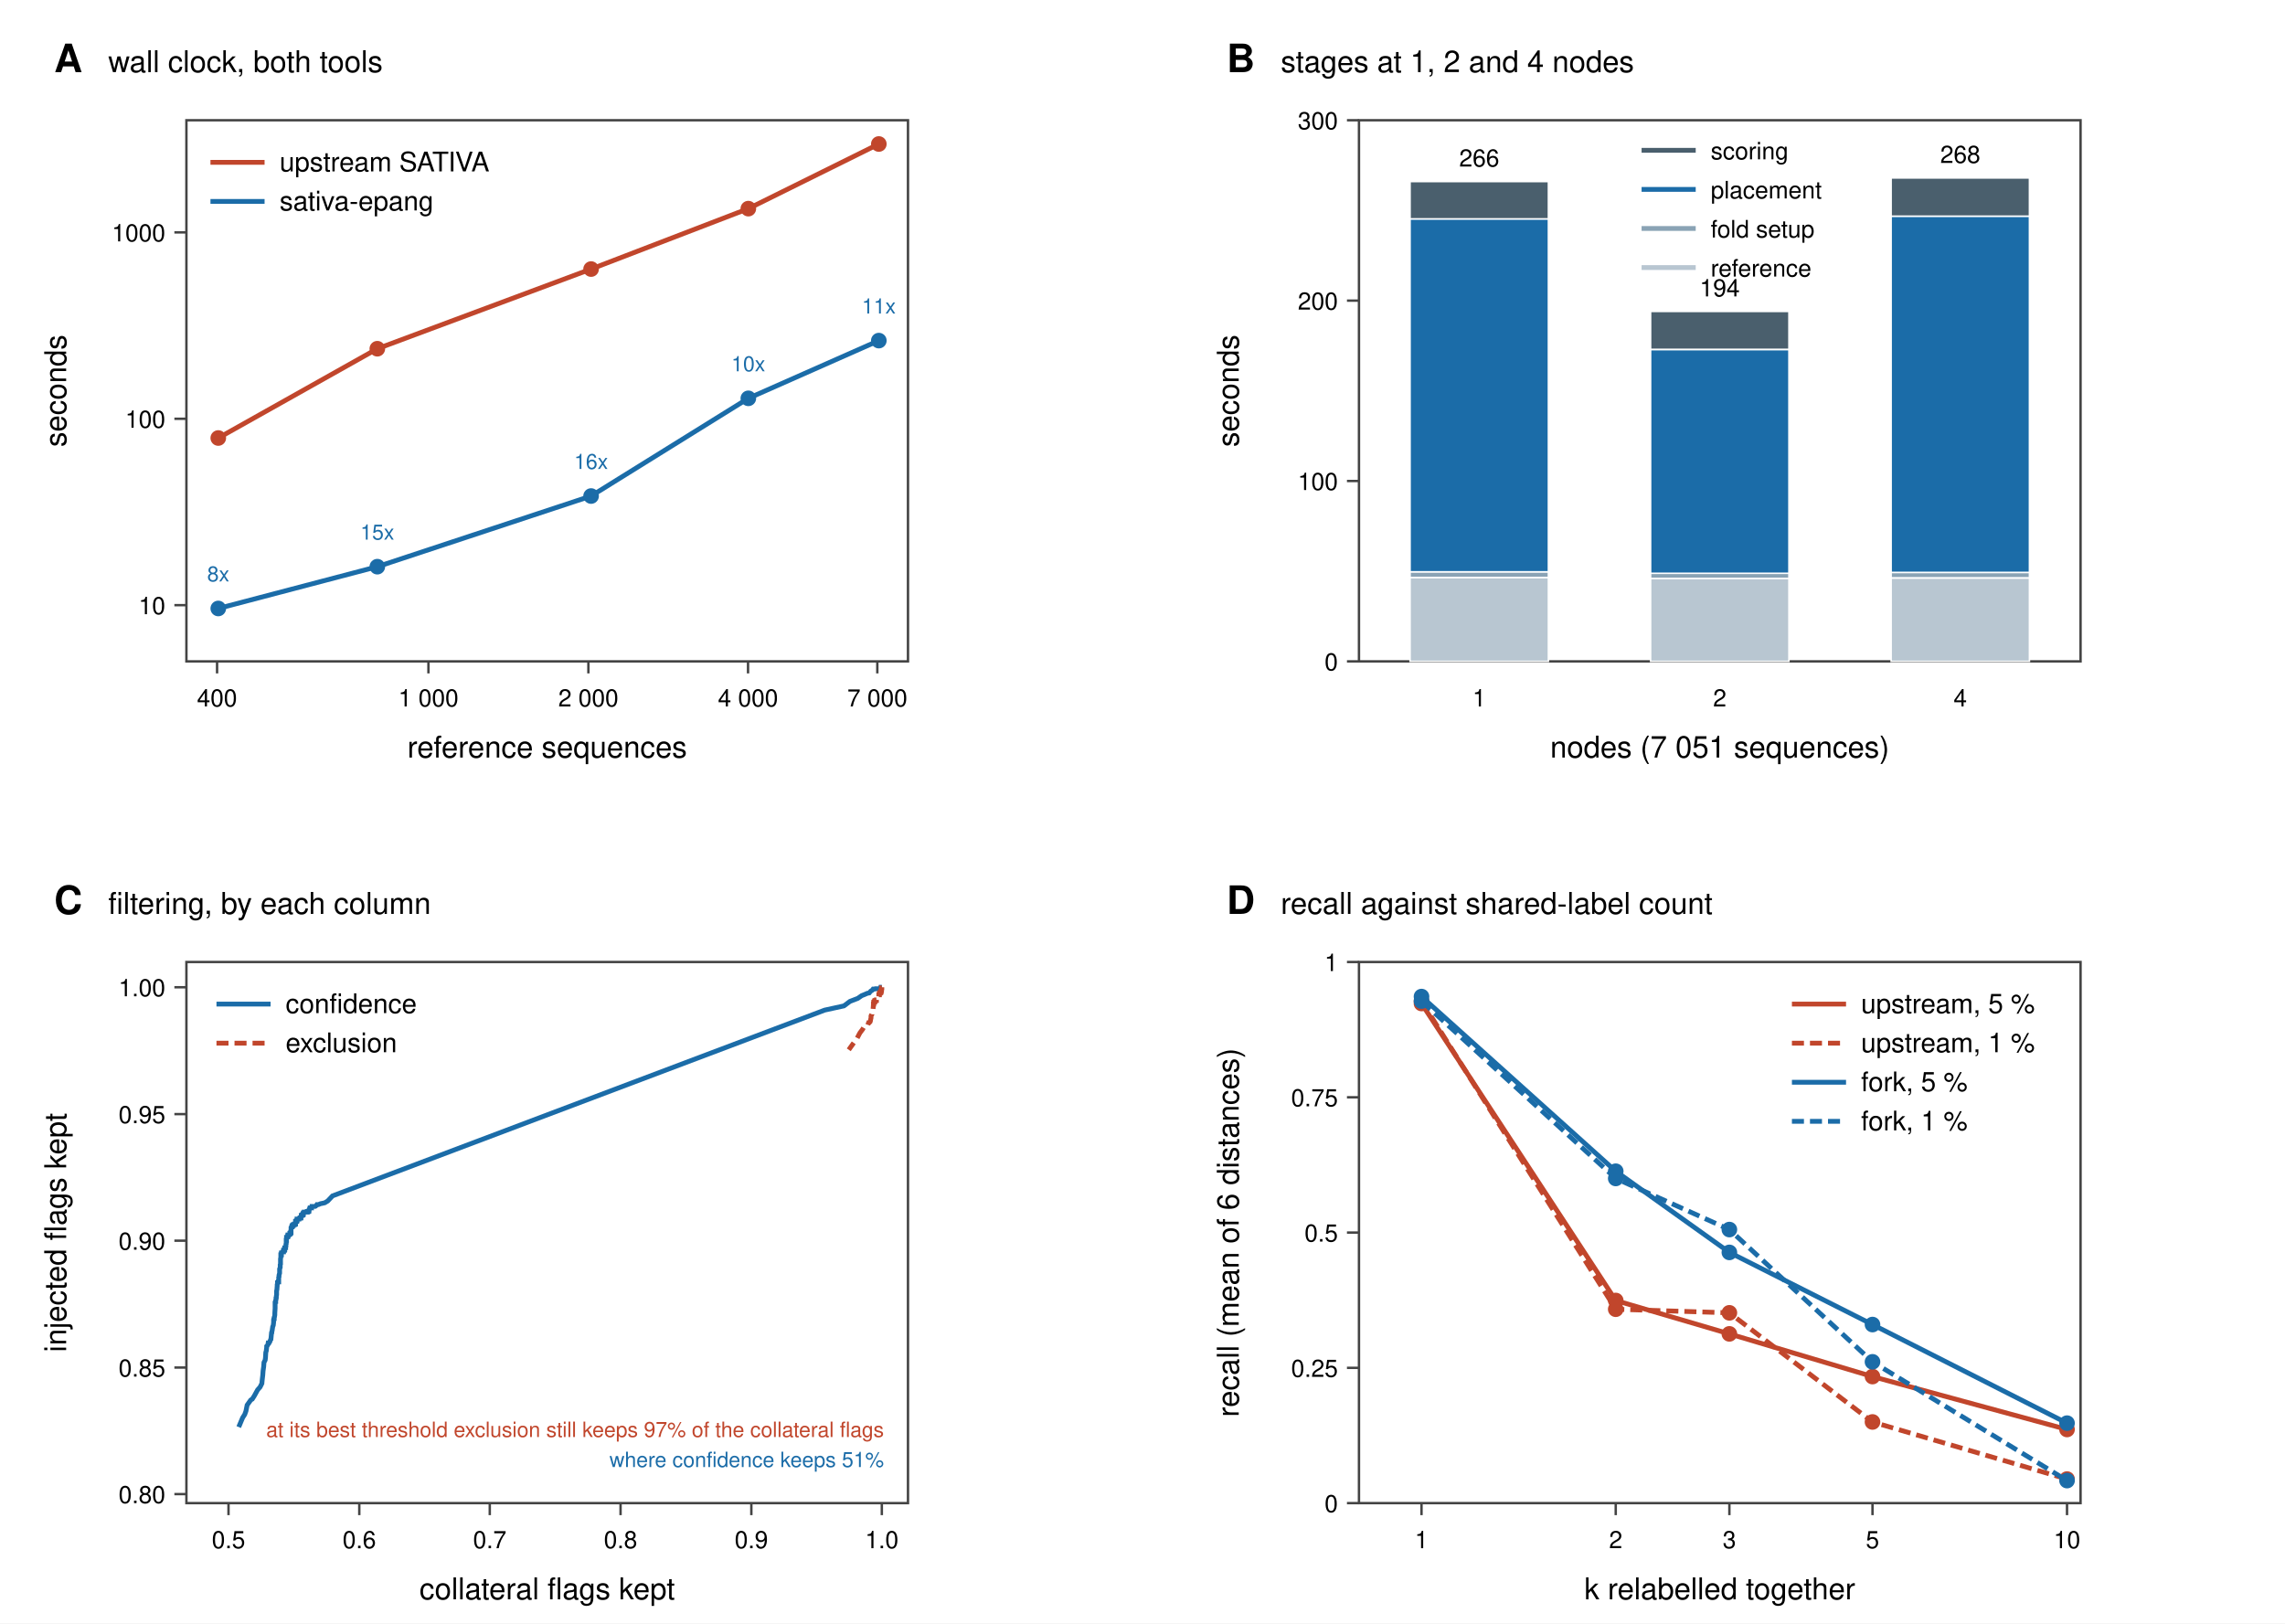
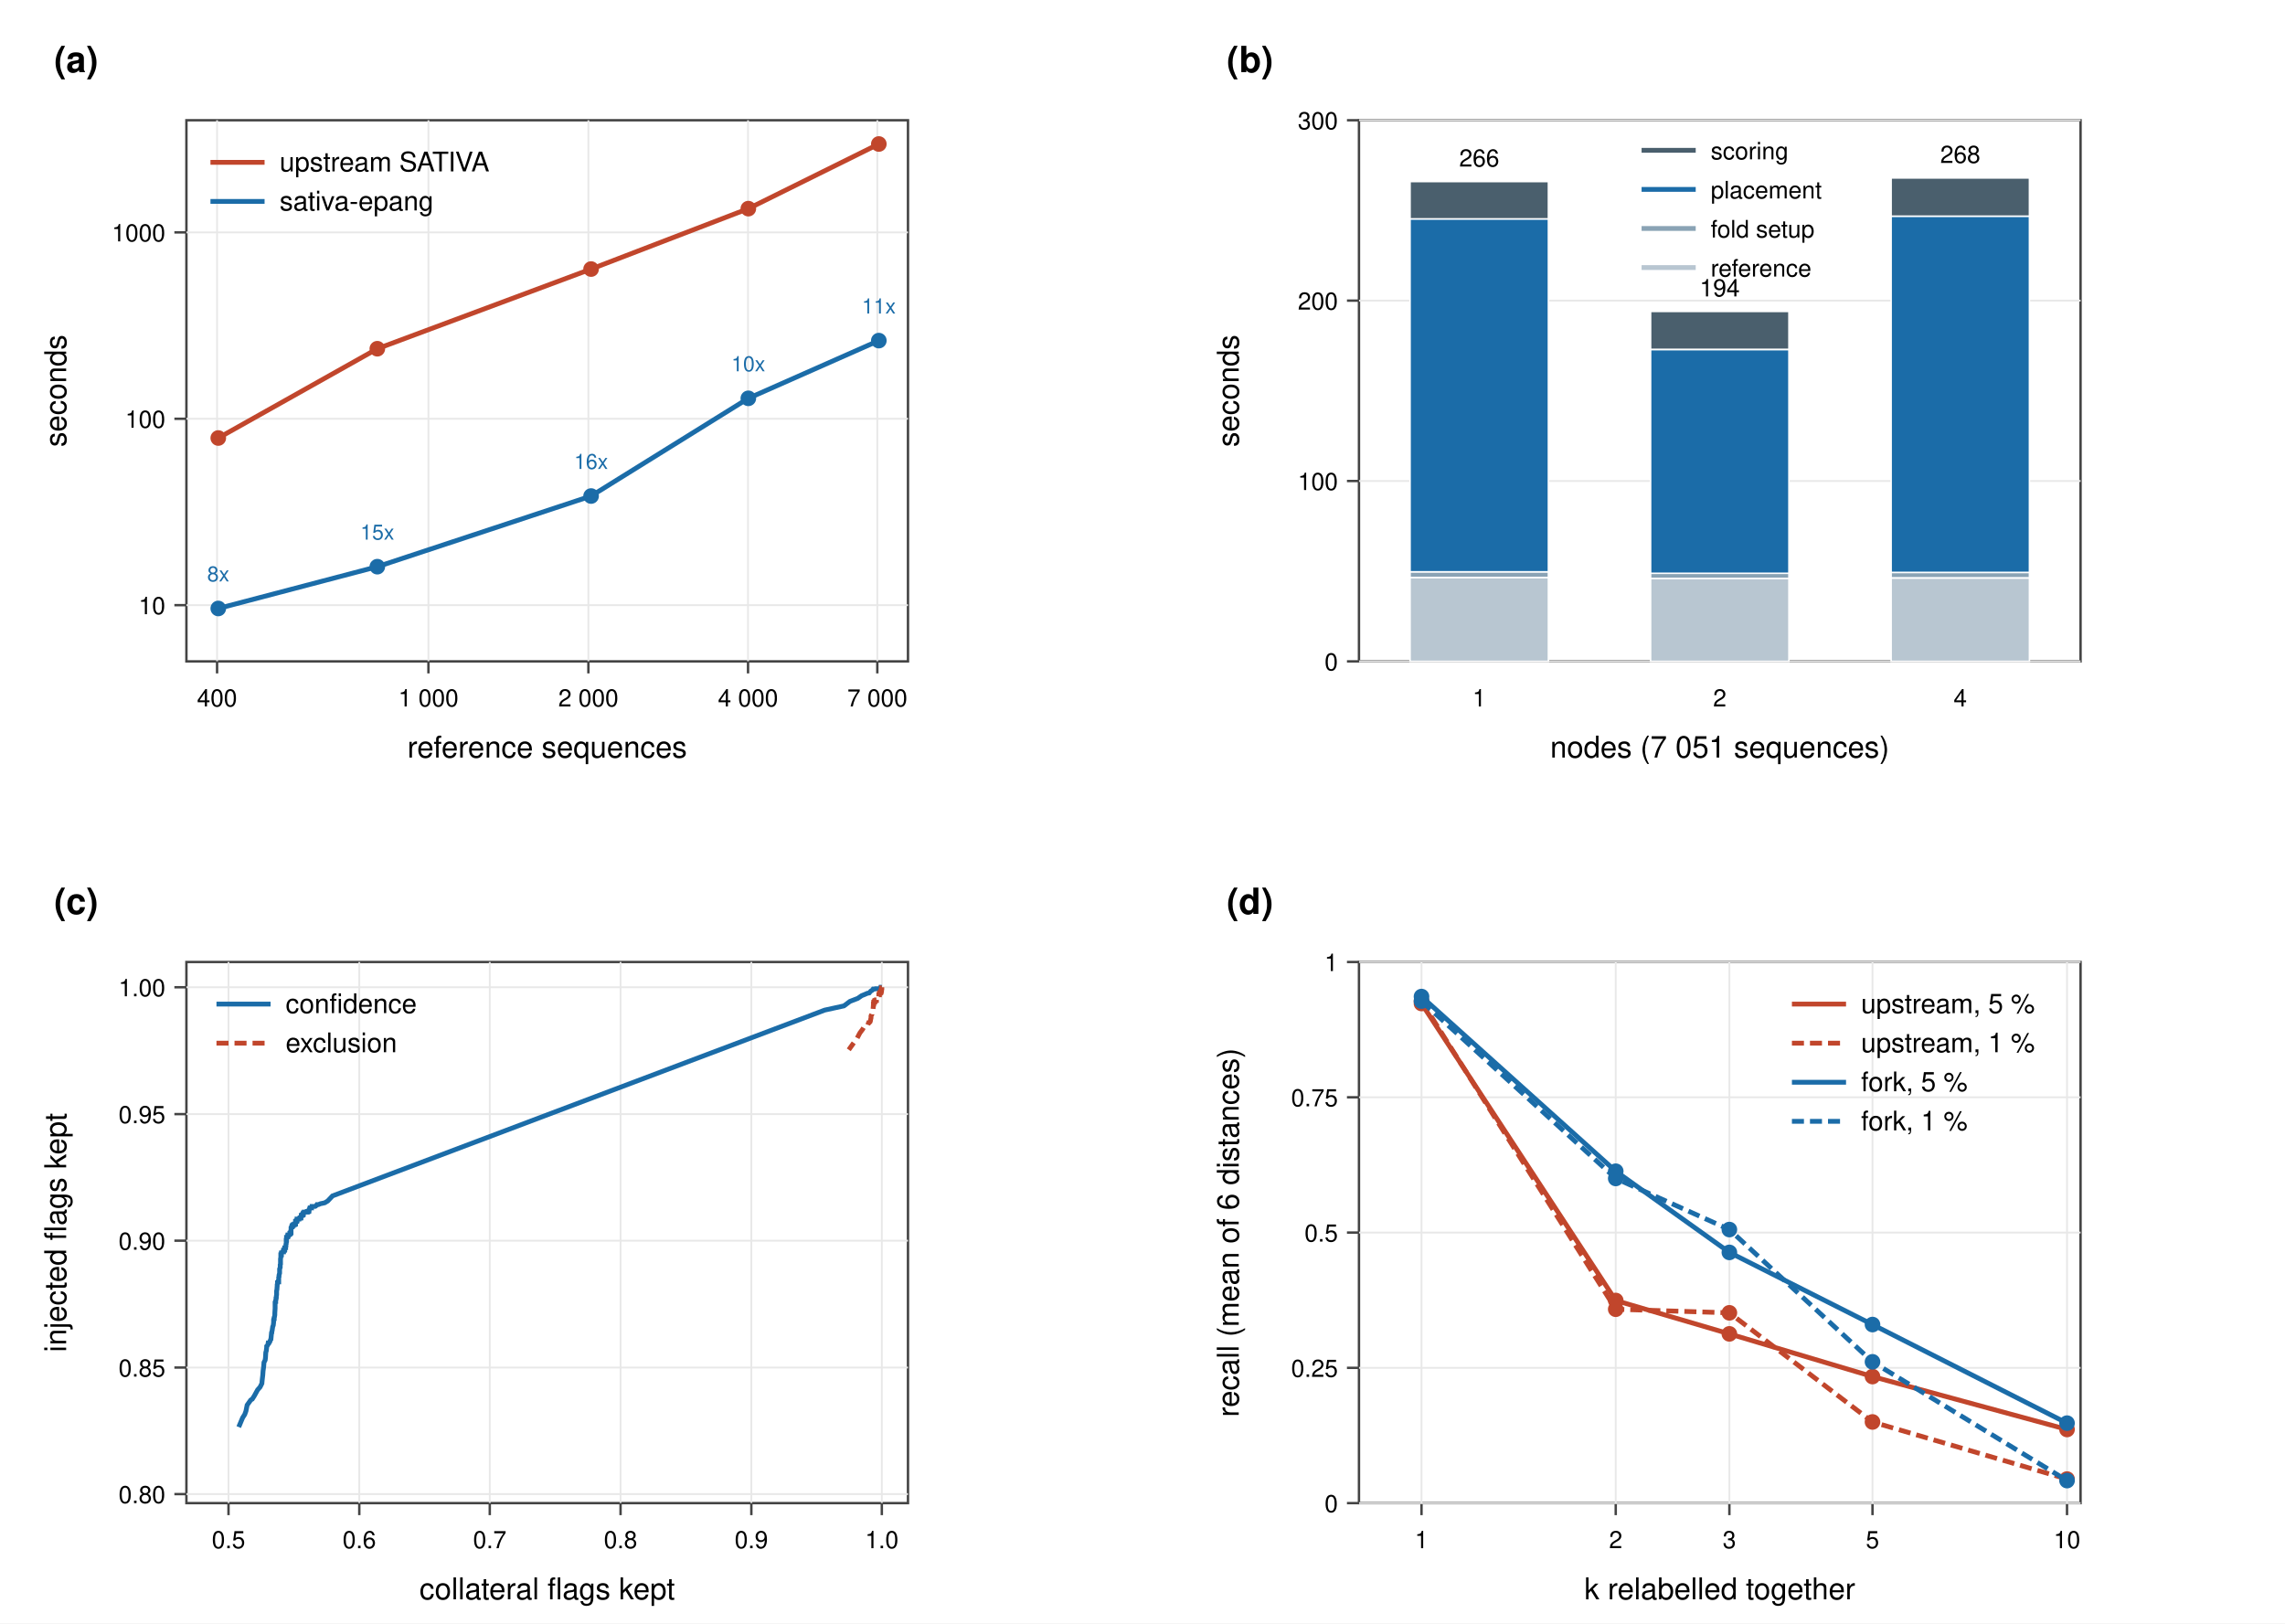
<svg xmlns="http://www.w3.org/2000/svg" width="760" height="540" viewBox="0 0 760 540" font-family="Helvetica,Arial,sans-serif">
  <rect width="760" height="540" fill="#fff" />
  <rect x="62" y="40" width="240" height="180" fill="none" stroke="#444" stroke-width="0.8" />
-   <text x="18.0" y="24.0" font-size="13" fill="#000" font-weight="bold" text-anchor="start">A</text>
-   <text x="36.0" y="24.0" font-size="10" fill="#000" font-weight="normal" text-anchor="start">wall clock, both tools</text>
+   <text x="18.0" y="24.0" font-size="12" fill="#000" font-weight="bold" text-anchor="start">(a)</text>
  <text x="182.0" y="252.0" font-size="10" fill="#000" font-weight="normal" text-anchor="middle">reference sequences</text>
  <text x="22.0" y="130.0" font-size="10" fill="#000" font-weight="normal" text-anchor="middle" transform="rotate(-90 22.0 130.0)">seconds</text>
+   <line x1="72.2" y1="40" x2="72.2" y2="220" stroke="#e8e8e8" stroke-width="0.6" />
  <line x1="72.2" y1="220" x2="72.2" y2="224" stroke="#444" stroke-width="0.8" />
  <text x="72.2" y="235.0" font-size="8" fill="#000" font-weight="normal" text-anchor="middle">400</text>
+   <line x1="142.5" y1="40" x2="142.5" y2="220" stroke="#e8e8e8" stroke-width="0.6" />
  <line x1="142.5" y1="220" x2="142.5" y2="224" stroke="#444" stroke-width="0.8" />
  <text x="142.5" y="235.0" font-size="8" fill="#000" font-weight="normal" text-anchor="middle">1 000</text>
+   <line x1="195.7" y1="40" x2="195.7" y2="220" stroke="#e8e8e8" stroke-width="0.6" />
  <line x1="195.7" y1="220" x2="195.7" y2="224" stroke="#444" stroke-width="0.8" />
  <text x="195.7" y="235.0" font-size="8" fill="#000" font-weight="normal" text-anchor="middle">2 000</text>
+   <line x1="248.8" y1="40" x2="248.8" y2="220" stroke="#e8e8e8" stroke-width="0.6" />
  <line x1="248.8" y1="220" x2="248.8" y2="224" stroke="#444" stroke-width="0.8" />
  <text x="248.8" y="235.0" font-size="8" fill="#000" font-weight="normal" text-anchor="middle">4 000</text>
+   <line x1="291.8" y1="40" x2="291.8" y2="220" stroke="#e8e8e8" stroke-width="0.6" />
  <line x1="291.8" y1="220" x2="291.8" y2="224" stroke="#444" stroke-width="0.8" />
  <text x="291.8" y="235.0" font-size="8" fill="#000" font-weight="normal" text-anchor="middle">7 000</text>
+   <line x1="62" y1="201.3" x2="302" y2="201.3" stroke="#e8e8e8" stroke-width="0.6" />
  <line x1="58" y1="201.3" x2="62" y2="201.3" stroke="#444" stroke-width="0.8" />
  <text x="55.0" y="204.3" font-size="8" fill="#000" font-weight="normal" text-anchor="end">10</text>
+   <line x1="62" y1="139.3" x2="302" y2="139.3" stroke="#e8e8e8" stroke-width="0.6" />
  <line x1="58" y1="139.3" x2="62" y2="139.3" stroke="#444" stroke-width="0.8" />
  <text x="55.0" y="142.3" font-size="8" fill="#000" font-weight="normal" text-anchor="end">100</text>
+   <line x1="62" y1="77.3" x2="302" y2="77.3" stroke="#e8e8e8" stroke-width="0.6" />
  <line x1="58" y1="77.3" x2="62" y2="77.3" stroke="#444" stroke-width="0.8" />
  <text x="55.0" y="80.3" font-size="8" fill="#000" font-weight="normal" text-anchor="end">1000</text>
  <path d="M72.6,145.7 L125.5,116.0 L196.6,89.5 L248.9,69.4 L292.3,47.9" fill="none" stroke="#c1462c" stroke-width="1.6" />
  <circle cx="72.6" cy="145.7" r="2.6" fill="#c1462c" />
  <circle cx="125.5" cy="116.0" r="2.6" fill="#c1462c" />
  <circle cx="196.6" cy="89.5" r="2.6" fill="#c1462c" />
  <circle cx="248.9" cy="69.4" r="2.6" fill="#c1462c" />
  <circle cx="292.3" cy="47.9" r="2.6" fill="#c1462c" />
  <path d="M72.6,202.4 L125.5,188.5 L196.6,165.0 L248.9,132.5 L292.3,113.3" fill="none" stroke="#1b6ca8" stroke-width="1.6" />
  <circle cx="72.6" cy="202.4" r="2.6" fill="#1b6ca8" />
  <circle cx="125.5" cy="188.5" r="2.6" fill="#1b6ca8" />
  <circle cx="196.6" cy="165.0" r="2.6" fill="#1b6ca8" />
  <circle cx="248.9" cy="132.5" r="2.6" fill="#1b6ca8" />
  <circle cx="292.3" cy="113.3" r="2.6" fill="#1b6ca8" />
  <line x1="70" y1="54" x2="88" y2="54" stroke="#c1462c" stroke-width="1.6" />
  <text x="93.0" y="57.0" font-size="9" fill="#000" font-weight="normal" text-anchor="start">upstream SATIVA</text>
  <line x1="70" y1="67" x2="88" y2="67" stroke="#1b6ca8" stroke-width="1.6" />
  <text x="93.0" y="70.0" font-size="9" fill="#000" font-weight="normal" text-anchor="start">sativa-epang</text>
  <text x="72.6" y="193.4" font-size="7" fill="#1b6ca8" font-weight="normal" text-anchor="middle">8x</text>
  <text x="125.5" y="179.5" font-size="7" fill="#1b6ca8" font-weight="normal" text-anchor="middle">15x</text>
  <text x="196.6" y="156.0" font-size="7" fill="#1b6ca8" font-weight="normal" text-anchor="middle">16x</text>
  <text x="248.9" y="123.5" font-size="7" fill="#1b6ca8" font-weight="normal" text-anchor="middle">10x</text>
  <text x="292.3" y="104.3" font-size="7" fill="#1b6ca8" font-weight="normal" text-anchor="middle">11x</text>
  <rect x="452" y="40" width="240" height="180" fill="none" stroke="#444" stroke-width="0.8" />
-   <text x="408.0" y="24.0" font-size="13" fill="#000" font-weight="bold" text-anchor="start">B</text>
-   <text x="426.0" y="24.0" font-size="10" fill="#000" font-weight="normal" text-anchor="start">stages at 1, 2 and 4 nodes</text>
+   <text x="408.0" y="24.0" font-size="12" fill="#000" font-weight="bold" text-anchor="start">(b)</text>
  <text x="572.0" y="252.0" font-size="10" fill="#000" font-weight="normal" text-anchor="middle">nodes (7 051 sequences)</text>
  <text x="412.0" y="130.0" font-size="10" fill="#000" font-weight="normal" text-anchor="middle" transform="rotate(-90 412.0 130.0)">seconds</text>
+   <line x1="452" y1="220.0" x2="692" y2="220.0" stroke="#e8e8e8" stroke-width="0.6" />
  <line x1="448" y1="220.0" x2="452" y2="220.0" stroke="#444" stroke-width="0.8" />
  <text x="445.0" y="223.0" font-size="8" fill="#000" font-weight="normal" text-anchor="end">0</text>
+   <line x1="452" y1="160.0" x2="692" y2="160.0" stroke="#e8e8e8" stroke-width="0.6" />
  <line x1="448" y1="160.0" x2="452" y2="160.0" stroke="#444" stroke-width="0.8" />
  <text x="445.0" y="163.0" font-size="8" fill="#000" font-weight="normal" text-anchor="end">100</text>
+   <line x1="452" y1="100.0" x2="692" y2="100.0" stroke="#e8e8e8" stroke-width="0.6" />
  <line x1="448" y1="100.0" x2="452" y2="100.0" stroke="#444" stroke-width="0.8" />
  <text x="445.0" y="103.0" font-size="8" fill="#000" font-weight="normal" text-anchor="end">200</text>
+   <line x1="452" y1="40.0" x2="692" y2="40.0" stroke="#e8e8e8" stroke-width="0.6" />
  <line x1="448" y1="40.0" x2="452" y2="40.0" stroke="#444" stroke-width="0.8" />
  <text x="445.0" y="43.0" font-size="8" fill="#000" font-weight="normal" text-anchor="end">300</text>
  <rect x="469.0" y="192.1" width="46" height="27.9" fill="#b8c6d1" stroke="#fff" stroke-width="0.5" />
  <rect x="469.0" y="190.2" width="46" height="1.9" fill="#8aa3b5" stroke="#fff" stroke-width="0.5" />
  <rect x="469.0" y="72.8" width="46" height="117.4" fill="#1b6ca8" stroke="#fff" stroke-width="0.5" />
  <rect x="469.0" y="60.4" width="46" height="12.4" fill="#4a5f6d" stroke="#fff" stroke-width="0.5" />
  <text x="492.0" y="235.0" font-size="8" fill="#000" font-weight="normal" text-anchor="middle">1</text>
  <text x="492.0" y="55.4" font-size="8" fill="#000" font-weight="normal" text-anchor="middle">266</text>
  <rect x="549.0" y="192.4" width="46" height="27.6" fill="#b8c6d1" stroke="#fff" stroke-width="0.5" />
  <rect x="549.0" y="190.6" width="46" height="1.8" fill="#8aa3b5" stroke="#fff" stroke-width="0.5" />
  <rect x="549.0" y="116.3" width="46" height="74.4" fill="#1b6ca8" stroke="#fff" stroke-width="0.5" />
  <rect x="549.0" y="103.6" width="46" height="12.6" fill="#4a5f6d" stroke="#fff" stroke-width="0.5" />
  <text x="572.0" y="235.0" font-size="8" fill="#000" font-weight="normal" text-anchor="middle">2</text>
  <text x="572.0" y="98.6" font-size="8" fill="#000" font-weight="normal" text-anchor="middle">194</text>
  <rect x="629.0" y="192.3" width="46" height="27.7" fill="#b8c6d1" stroke="#fff" stroke-width="0.5" />
  <rect x="629.0" y="190.4" width="46" height="1.8" fill="#8aa3b5" stroke="#fff" stroke-width="0.5" />
  <rect x="629.0" y="71.9" width="46" height="118.5" fill="#1b6ca8" stroke="#fff" stroke-width="0.5" />
  <rect x="629.0" y="59.2" width="46" height="12.7" fill="#4a5f6d" stroke="#fff" stroke-width="0.5" />
  <text x="652.0" y="235.0" font-size="8" fill="#000" font-weight="normal" text-anchor="middle">4</text>
  <text x="652.0" y="54.2" font-size="8" fill="#000" font-weight="normal" text-anchor="middle">268</text>
  <line x1="546" y1="50" x2="564" y2="50" stroke="#4a5f6d" stroke-width="1.6" />
  <text x="569.0" y="53.0" font-size="8" fill="#000" font-weight="normal" text-anchor="start">scoring</text>
  <line x1="546" y1="63" x2="564" y2="63" stroke="#1b6ca8" stroke-width="1.6" />
  <text x="569.0" y="66.0" font-size="8" fill="#000" font-weight="normal" text-anchor="start">placement</text>
  <line x1="546" y1="76" x2="564" y2="76" stroke="#8aa3b5" stroke-width="1.6" />
  <text x="569.0" y="79.0" font-size="8" fill="#000" font-weight="normal" text-anchor="start">fold setup</text>
  <line x1="546" y1="89" x2="564" y2="89" stroke="#b8c6d1" stroke-width="1.6" />
  <text x="569.0" y="92.0" font-size="8" fill="#000" font-weight="normal" text-anchor="start">reference</text>
  <rect x="62" y="320" width="240" height="180" fill="none" stroke="#444" stroke-width="0.8" />
-   <text x="18.0" y="304.0" font-size="13" fill="#000" font-weight="bold" text-anchor="start">C</text>
-   <text x="36.0" y="304.0" font-size="10" fill="#000" font-weight="normal" text-anchor="start">filtering, by each column</text>
+   <text x="18.0" y="304.0" font-size="12" fill="#000" font-weight="bold" text-anchor="start">(c)</text>
  <text x="182.0" y="532.0" font-size="10" fill="#000" font-weight="normal" text-anchor="middle">collateral flags kept</text>
  <text x="22.0" y="410.0" font-size="10" fill="#000" font-weight="normal" text-anchor="middle" transform="rotate(-90 22.0 410.0)">injected flags kept</text>
+   <line x1="76.0" y1="320" x2="76.0" y2="500" stroke="#e8e8e8" stroke-width="0.6" />
  <line x1="76.0" y1="500" x2="76.0" y2="504" stroke="#444" stroke-width="0.8" />
  <text x="76.0" y="515.0" font-size="8" fill="#000" font-weight="normal" text-anchor="middle">0.5</text>
+   <line x1="119.5" y1="320" x2="119.5" y2="500" stroke="#e8e8e8" stroke-width="0.6" />
  <line x1="119.5" y1="500" x2="119.5" y2="504" stroke="#444" stroke-width="0.8" />
  <text x="119.5" y="515.0" font-size="8" fill="#000" font-weight="normal" text-anchor="middle">0.6</text>
+   <line x1="162.9" y1="320" x2="162.9" y2="500" stroke="#e8e8e8" stroke-width="0.6" />
  <line x1="162.9" y1="500" x2="162.9" y2="504" stroke="#444" stroke-width="0.8" />
  <text x="162.9" y="515.0" font-size="8" fill="#000" font-weight="normal" text-anchor="middle">0.7</text>
+   <line x1="206.4" y1="320" x2="206.4" y2="500" stroke="#e8e8e8" stroke-width="0.6" />
  <line x1="206.4" y1="500" x2="206.4" y2="504" stroke="#444" stroke-width="0.8" />
  <text x="206.4" y="515.0" font-size="8" fill="#000" font-weight="normal" text-anchor="middle">0.8</text>
+   <line x1="249.9" y1="320" x2="249.9" y2="500" stroke="#e8e8e8" stroke-width="0.6" />
  <line x1="249.9" y1="500" x2="249.9" y2="504" stroke="#444" stroke-width="0.8" />
  <text x="249.9" y="515.0" font-size="8" fill="#000" font-weight="normal" text-anchor="middle">0.9</text>
+   <line x1="293.3" y1="320" x2="293.3" y2="500" stroke="#e8e8e8" stroke-width="0.6" />
  <line x1="293.3" y1="500" x2="293.3" y2="504" stroke="#444" stroke-width="0.8" />
  <text x="293.3" y="515.0" font-size="8" fill="#000" font-weight="normal" text-anchor="middle">1.0</text>
+   <line x1="62" y1="497.0" x2="302" y2="497.0" stroke="#e8e8e8" stroke-width="0.6" />
  <line x1="58" y1="497.0" x2="62" y2="497.0" stroke="#444" stroke-width="0.8" />
  <text x="55.0" y="500.0" font-size="8" fill="#000" font-weight="normal" text-anchor="end">0.80</text>
+   <line x1="62" y1="454.9" x2="302" y2="454.9" stroke="#e8e8e8" stroke-width="0.6" />
  <line x1="58" y1="454.9" x2="62" y2="454.9" stroke="#444" stroke-width="0.8" />
  <text x="55.0" y="457.9" font-size="8" fill="#000" font-weight="normal" text-anchor="end">0.85</text>
+   <line x1="62" y1="412.7" x2="302" y2="412.7" stroke="#e8e8e8" stroke-width="0.6" />
  <line x1="58" y1="412.7" x2="62" y2="412.7" stroke="#444" stroke-width="0.8" />
  <text x="55.0" y="415.7" font-size="8" fill="#000" font-weight="normal" text-anchor="end">0.90</text>
+   <line x1="62" y1="370.6" x2="302" y2="370.6" stroke="#e8e8e8" stroke-width="0.6" />
  <line x1="58" y1="370.6" x2="62" y2="370.6" stroke="#444" stroke-width="0.8" />
  <text x="55.0" y="373.6" font-size="8" fill="#000" font-weight="normal" text-anchor="end">0.95</text>
+   <line x1="62" y1="328.4" x2="302" y2="328.4" stroke="#e8e8e8" stroke-width="0.6" />
  <line x1="58" y1="328.4" x2="62" y2="328.4" stroke="#444" stroke-width="0.8" />
  <text x="55.0" y="331.4" font-size="8" fill="#000" font-weight="normal" text-anchor="end">1.00</text>
  <path d="M293.3,328.4 L293.3,328.4 L293.2,328.4 L293.2,328.4 L293.2,328.4 L293.2,328.4 L293.1,328.4 L293.1,328.4 L293.1,328.4 L293.1,328.4 L293.1,328.4 L293.0,328.4 L293.0,328.4 L292.9,328.4 L292.9,328.4 L292.9,328.4 L292.9,328.4 L292.8,328.7 L292.8,328.7 L292.8,328.7 L292.8,328.7 L292.8,328.9 L292.7,328.9 L292.7,328.9 L292.7,328.9 L292.6,328.9 L292.6,328.9 L292.6,328.9 L292.5,328.9 L292.5,328.9 L292.5,328.9 L292.5,328.9 L292.4,328.9 L292.4,328.9 L292.4,328.9 L292.3,328.9 L292.3,328.9 L292.3,328.9 L292.3,328.9 L292.1,328.9 L291.9,328.9 L291.7,328.9 L291.4,328.9 L291.3,328.9 L291.1,328.9 L290.9,329.0 L290.7,329.0 L290.4,329.0 L290.1,329.4 L289.6,329.7 L289.1,330.3 L288.5,330.4 L287.6,330.8 L286.6,331.2 L285.3,332.1 L282.7,333.1 L280.7,334.6 L274.3,336.0 L110.6,397.8 L109.0,399.5 L108.0,400.1 L107.1,400.3 L106.6,400.4 L105.9,400.7 L105.6,400.7 L105.4,400.7 L105.2,401.0 L105.0,401.2 L104.8,401.3 L104.5,401.3 L104.3,401.3 L104.3,401.3 L104.0,401.3 L103.9,401.3 L103.9,401.3 L103.8,401.3 L103.8,401.5 L103.6,401.6 L103.6,401.8 L103.4,401.8 L103.0,401.8 L102.9,402.1 L102.8,402.9 L102.8,402.9 L102.6,402.9 L102.6,403.0 L102.6,403.0 L102.6,403.0 L102.5,403.0 L102.5,403.0 L102.5,403.0 L102.4,403.0 L102.4,403.0 L102.3,403.0 L102.3,403.0 L102.2,403.0 L102.2,403.2 L102.2,403.2 L102.1,403.2 L102.1,403.2 L102.0,403.2 L102.0,403.2 L102.0,403.2 L102.0,403.2 L101.9,403.2 L101.9,403.2 L101.7,403.2 L101.6,403.2 L101.6,403.2 L101.6,403.2 L101.4,403.2 L101.3,403.2 L101.3,403.2 L101.3,403.2 L101.2,403.2 L101.2,403.4 L101.1,403.5 L101.1,403.5 L101.1,403.5 L101.0,403.5 L101.0,403.5 L101.0,403.5 L100.9,403.5 L100.9,403.5 L100.9,403.8 L100.8,403.8 L100.8,404.0 L100.8,404.0 L100.8,404.1 L100.7,404.1 L100.7,404.1 L100.7,404.1 L100.6,404.1 L100.5,404.1 L100.5,404.1 L100.5,404.1 L100.5,404.3 L100.4,404.3 L100.4,404.3 L100.4,404.3 L100.3,404.3 L100.3,404.3 L100.3,404.3 L100.2,404.3 L100.2,404.3 L100.2,404.4 L100.2,404.4 L100.2,404.6 L100.1,404.7 L100.1,404.9 L100.1,405.1 L100.1,405.1 L100.1,405.1 L100.0,405.1 L100.0,405.1 L100.0,405.1 L100.0,405.1 L99.9,405.1 L99.9,405.1 L99.9,405.2 L99.9,405.2 L99.8,405.2 L99.8,405.2 L99.7,405.2 L99.7,405.2 L99.6,405.2 L99.6,405.2 L99.6,405.2 L99.5,405.2 L99.5,405.2 L99.4,405.4 L99.4,405.4 L99.4,405.5 L99.3,405.5 L99.3,405.5 L99.2,405.5 L99.2,405.5 L99.2,405.5 L99.1,405.5 L99.1,405.5 L99.1,405.5 L99.1,405.5 L99.0,405.5 L99.0,405.5 L99.0,405.5 L98.9,405.5 L98.9,405.5 L98.9,405.5 L98.8,405.5 L98.8,405.7 L98.8,405.8 L98.8,405.8 L98.8,406.1 L98.8,406.1 L98.7,406.1 L98.6,406.1 L98.6,406.3 L98.6,406.3 L98.6,406.3 L98.5,406.3 L98.5,406.3 L98.4,406.3 L98.4,406.3 L98.4,406.3 L98.3,406.3 L98.3,406.3 L98.3,406.6 L98.3,406.8 L98.3,406.9 L98.3,407.1 L98.3,407.1 L98.2,407.1 L98.2,407.2 L98.1,407.2 L98.1,407.2 L98.0,407.2 L98.0,407.2 L97.9,407.2 L97.9,407.2 L97.9,407.4 L97.8,407.4 L97.8,407.4 L97.7,407.4 L97.7,407.4 L97.7,407.4 L97.6,407.4 L97.6,407.4 L97.6,407.4 L97.5,407.4 L97.5,407.4 L97.5,407.7 L97.4,407.7 L97.4,407.7 L97.4,407.7 L97.3,407.7 L97.2,407.7 L97.2,407.8 L97.2,407.8 L97.2,408.0 L97.1,408.0 L97.1,408.1 L97.1,408.1 L97.0,408.1 L97.0,408.1 L96.9,408.1 L96.8,408.3 L96.8,408.6 L96.8,408.9 L96.8,409.5 L96.8,409.7 L96.8,409.7 L96.8,409.9 L96.7,409.9 L96.7,410.0 L96.7,410.2 L96.6,410.2 L96.6,410.2 L96.5,410.2 L96.5,410.2 L96.5,410.3 L96.4,410.3 L96.4,410.3 L96.4,410.5 L96.4,410.5 L96.3,410.5 L96.3,410.5 L96.3,410.5 L96.3,410.5 L96.2,410.8 L96.2,410.8 L96.0,410.8 L95.9,410.8 L95.8,410.8 L95.8,410.9 L95.8,411.1 L95.7,411.1 L95.7,411.1 L95.7,411.1 L95.7,411.1 L95.7,411.1 L95.7,411.4 L95.6,411.4 L95.6,411.4 L95.6,411.4 L95.5,411.4 L95.5,411.4 L95.4,411.6 L95.4,411.6 L95.4,411.6 L95.3,411.6 L95.3,412.6 L95.2,412.6 L95.2,412.8 L95.2,413.7 L95.1,413.9 L95.1,414.0 L95.1,414.2 L95.1,414.5 L95.1,414.5 L95.1,414.6 L95.1,414.6 L95.0,414.8 L95.0,415.0 L94.9,415.0 L94.8,415.1 L94.8,415.1 L94.7,415.1 L94.7,415.7 L94.6,415.7 L94.6,415.7 L94.6,415.9 L94.6,415.9 L94.5,415.9 L94.5,415.9 L94.4,415.9 L94.4,415.9 L94.3,415.9 L94.3,416.4 L94.1,416.4 L94.1,416.4 L94.0,416.4 L93.9,416.4 L93.8,416.5 L93.8,416.5 L93.7,416.8 L93.6,416.8 L93.6,416.8 L93.6,416.8 L93.6,417.0 L93.6,417.1 L93.6,417.4 L93.5,417.4 L93.5,417.4 L93.4,417.4 L93.4,417.4 L93.4,417.7 L93.4,418.2 L93.3,418.8 L93.3,419.1 L93.3,420.1 L93.3,420.2 L93.3,420.5 L93.2,420.7 L93.2,420.7 L93.2,421.6 L93.0,422.1 L93.0,422.9 L93.0,423.2 L93.0,423.5 L92.8,424.2 L92.8,424.7 L92.7,424.9 L92.7,425.0 L92.7,426.3 L92.7,426.3 L92.7,426.3 L92.7,426.4 L92.6,426.4 L92.6,426.4 L92.6,426.4 L92.6,426.6 L92.5,426.7 L92.3,426.7 L92.3,426.9 L92.3,427.0 L92.3,427.0 L92.2,427.3 L92.2,427.3 L92.2,427.7 L92.1,429.0 L92.0,429.4 L92.0,429.7 L92.0,430.0 L92.0,430.7 L91.9,431.2 L91.9,431.7 L91.8,431.8 L91.8,431.8 L91.8,432.3 L91.7,432.5 L91.7,432.9 L91.6,432.9 L91.5,433.1 L91.5,435.2 L91.4,436.8 L91.4,437.4 L91.3,438.0 L91.3,438.0 L91.2,438.5 L91.2,438.5 L91.2,438.6 L91.1,438.6 L91.0,439.0 L91.0,439.4 L91.0,439.9 L90.9,440.8 L90.9,440.8 L90.8,441.1 L90.7,441.3 L90.5,442.7 L90.4,443.0 L90.4,443.3 L90.3,443.4 L90.2,444.5 L90.1,445.5 L90.0,445.6 L89.7,446.4 L89.6,446.5 L89.5,446.7 L89.4,446.7 L89.2,446.7 L89.1,447.3 L89.0,447.5 L88.7,447.8 L88.7,448.2 L88.6,449.0 L88.6,449.2 L88.4,449.9 L88.3,451.6 L88.2,452.4 L88.1,452.6 L87.8,453.2 L87.7,454.6 L87.5,456.0 L87.4,457.4 L87.2,459.1 L87.1,460.2 L86.5,461.4 L85.7,462.3 L84.6,464.3 L83.9,465.4 L83.4,465.7 L82.2,467.4 L81.8,469.4 L81.4,470.5 L80.7,471.6 L79.4,474.7" fill="none" stroke="#1b6ca8" stroke-width="1.6" />
  <path d="M293.3,328.4 L293.3,328.4 L293.3,328.4 L293.3,328.6 L293.2,328.6 L293.2,328.6 L293.2,328.7 L293.2,328.7 L293.2,328.7 L293.2,328.7 L293.2,328.9 L293.2,329.0 L293.2,329.2 L293.2,329.4 L293.1,329.4 L293.1,329.5 L293.1,329.7 L293.1,329.7 L293.1,329.7 L293.1,329.7 L293.1,329.7 L293.1,329.8 L293.0,329.8 L293.0,329.8 L293.0,329.8 L293.0,330.1 L292.9,330.1 L292.9,330.1 L292.9,330.1 L292.9,330.1 L292.8,330.1 L292.8,330.1 L292.8,330.3 L292.8,330.3 L292.8,330.3 L292.7,330.3 L292.7,330.3 L292.7,330.3 L292.7,330.3 L292.6,330.3 L292.6,330.3 L292.6,330.4 L292.6,330.4 L292.5,330.4 L292.5,330.4 L292.5,330.6 L292.5,330.6 L292.5,330.9 L292.5,330.9 L292.4,330.9 L292.4,330.9 L292.3,330.9 L292.3,331.2 L292.3,331.2 L292.3,331.2 L292.3,331.2 L292.3,331.4 L292.2,331.4 L292.2,331.4 L292.2,331.4 L292.1,331.4 L292.1,331.8 L292.1,331.8 L292.1,331.8 L292.1,332.0 L292.1,332.0 L292.0,332.0 L292.0,332.1 L292.0,332.1 L291.9,332.1 L291.9,332.1 L291.8,332.1 L291.8,332.3 L291.8,332.3 L291.7,332.3 L291.7,332.3 L291.7,332.5 L291.7,332.6 L291.6,332.6 L291.5,332.6 L291.5,332.6 L291.5,332.6 L291.5,332.8 L291.4,332.8 L291.1,332.8 L291.0,332.8 L291.0,332.9 L291.0,333.1 L291.0,333.2 L291.0,333.2 L290.9,333.2 L290.9,333.2 L290.9,333.2 L290.8,333.2 L290.8,333.4 L290.7,333.4 L290.7,333.4 L290.7,333.4 L290.6,333.4 L290.6,333.5 L290.6,334.0 L290.5,334.0 L290.5,334.0 L290.5,334.2 L290.4,335.6 L290.4,335.6 L290.4,336.2 L290.2,336.5 L290.1,336.6 L290.1,336.8 L290.1,336.9 L290.0,336.9 L290.0,337.4 L290.0,337.4 L290.0,337.4 L289.9,337.6 L289.8,337.7 L289.7,338.0 L289.7,338.6 L289.6,339.0 L289.5,339.6 L289.4,339.9 L289.3,340.0 L289.1,340.2 L288.9,340.2 L288.6,341.0 L288.2,341.0 L287.7,341.0 L286.9,342.4 L286.0,343.6 L285.1,345.3 L282.3,349.2" fill="none" stroke="#c1462c" stroke-width="1.6" stroke-dasharray="4 2" />
  <line x1="72" y1="334" x2="90" y2="334" stroke="#1b6ca8" stroke-width="1.6" />
  <text x="95.0" y="337.0" font-size="9" fill="#000" font-weight="normal" text-anchor="start">confidence</text>
  <line x1="72" y1="347" x2="90" y2="347" stroke="#c1462c" stroke-width="1.6" stroke-dasharray="4 2" />
  <text x="95.0" y="350.0" font-size="9" fill="#000" font-weight="normal" text-anchor="start">exclusion</text>
-   <text x="294.0" y="478.0" font-size="7" fill="#c1462c" font-weight="normal" text-anchor="end">at its best threshold exclusion still keeps 97% of the collateral flags</text>
-   <text x="294.0" y="488.0" font-size="7" fill="#1b6ca8" font-weight="normal" text-anchor="end">where confidence keeps 51%</text>
  <rect x="452" y="320" width="240" height="180" fill="none" stroke="#444" stroke-width="0.8" />
-   <text x="408.0" y="304.0" font-size="13" fill="#000" font-weight="bold" text-anchor="start">D</text>
-   <text x="426.0" y="304.0" font-size="10" fill="#000" font-weight="normal" text-anchor="start">recall against shared-label count</text>
+   <text x="408.0" y="304.0" font-size="12" fill="#000" font-weight="bold" text-anchor="start">(d)</text>
  <text x="572.0" y="532.0" font-size="10" fill="#000" font-weight="normal" text-anchor="middle">k relabelled together</text>
  <text x="412.0" y="410.0" font-size="10" fill="#000" font-weight="normal" text-anchor="middle" transform="rotate(-90 412.0 410.0)">recall (mean of 6 distances)</text>
+   <line x1="472.8" y1="320" x2="472.8" y2="500" stroke="#e8e8e8" stroke-width="0.6" />
  <line x1="472.8" y1="500" x2="472.8" y2="504" stroke="#444" stroke-width="0.8" />
  <text x="472.8" y="515.0" font-size="8" fill="#000" font-weight="normal" text-anchor="middle">1</text>
+   <line x1="537.4" y1="320" x2="537.4" y2="500" stroke="#e8e8e8" stroke-width="0.6" />
  <line x1="537.4" y1="500" x2="537.4" y2="504" stroke="#444" stroke-width="0.8" />
  <text x="537.4" y="515.0" font-size="8" fill="#000" font-weight="normal" text-anchor="middle">2</text>
+   <line x1="575.2" y1="320" x2="575.2" y2="500" stroke="#e8e8e8" stroke-width="0.6" />
  <line x1="575.2" y1="500" x2="575.2" y2="504" stroke="#444" stroke-width="0.8" />
  <text x="575.2" y="515.0" font-size="8" fill="#000" font-weight="normal" text-anchor="middle">3</text>
+   <line x1="622.8" y1="320" x2="622.8" y2="500" stroke="#e8e8e8" stroke-width="0.6" />
  <line x1="622.8" y1="500" x2="622.8" y2="504" stroke="#444" stroke-width="0.8" />
  <text x="622.8" y="515.0" font-size="8" fill="#000" font-weight="normal" text-anchor="middle">5</text>
+   <line x1="687.5" y1="320" x2="687.5" y2="500" stroke="#e8e8e8" stroke-width="0.6" />
  <line x1="687.5" y1="500" x2="687.5" y2="504" stroke="#444" stroke-width="0.8" />
  <text x="687.5" y="515.0" font-size="8" fill="#000" font-weight="normal" text-anchor="middle">10</text>
+   <line x1="452" y1="500.0" x2="692" y2="500.0" stroke="#e8e8e8" stroke-width="0.6" />
  <line x1="448" y1="500.0" x2="452" y2="500.0" stroke="#444" stroke-width="0.8" />
  <text x="445.0" y="503.0" font-size="8" fill="#000" font-weight="normal" text-anchor="end">0</text>
+   <line x1="452" y1="455.0" x2="692" y2="455.0" stroke="#e8e8e8" stroke-width="0.6" />
  <line x1="448" y1="455.0" x2="452" y2="455.0" stroke="#444" stroke-width="0.8" />
  <text x="445.0" y="458.0" font-size="8" fill="#000" font-weight="normal" text-anchor="end">0.25</text>
+   <line x1="452" y1="410.0" x2="692" y2="410.0" stroke="#e8e8e8" stroke-width="0.6" />
  <line x1="448" y1="410.0" x2="452" y2="410.0" stroke="#444" stroke-width="0.8" />
  <text x="445.0" y="413.0" font-size="8" fill="#000" font-weight="normal" text-anchor="end">0.5</text>
+   <line x1="452" y1="365.0" x2="692" y2="365.0" stroke="#e8e8e8" stroke-width="0.6" />
  <line x1="448" y1="365.0" x2="452" y2="365.0" stroke="#444" stroke-width="0.8" />
  <text x="445.0" y="368.0" font-size="8" fill="#000" font-weight="normal" text-anchor="end">0.75</text>
+   <line x1="452" y1="320.0" x2="692" y2="320.0" stroke="#e8e8e8" stroke-width="0.6" />
  <line x1="448" y1="320.0" x2="452" y2="320.0" stroke="#444" stroke-width="0.8" />
  <text x="445.0" y="323.0" font-size="8" fill="#000" font-weight="normal" text-anchor="end">1</text>
  <path d="M472.8,333.8 L537.4,432.6 L575.2,443.7 L622.8,457.9 L687.5,475.5" fill="none" stroke="#c1462c" stroke-width="1.6" />
  <circle cx="472.8" cy="333.8" r="2.6" fill="#c1462c" />
  <circle cx="537.4" cy="432.6" r="2.6" fill="#c1462c" />
  <circle cx="575.2" cy="443.7" r="2.6" fill="#c1462c" />
  <circle cx="622.8" cy="457.9" r="2.6" fill="#c1462c" />
  <circle cx="687.5" cy="475.5" r="2.6" fill="#c1462c" />
  <path d="M472.8,333.0 L537.4,435.5 L575.2,436.7 L622.8,473.0 L687.5,492.0" fill="none" stroke="#c1462c" stroke-width="1.6" stroke-dasharray="4 2" />
  <circle cx="472.8" cy="333.0" r="2.6" fill="#c1462c" />
  <circle cx="537.4" cy="435.5" r="2.6" fill="#c1462c" />
  <circle cx="575.2" cy="436.7" r="2.6" fill="#c1462c" />
  <circle cx="622.8" cy="473.0" r="2.6" fill="#c1462c" />
  <circle cx="687.5" cy="492.0" r="2.6" fill="#c1462c" />
  <path d="M472.8,331.5 L537.4,389.6 L575.2,416.6 L622.8,440.6 L687.5,473.4" fill="none" stroke="#1b6ca8" stroke-width="1.6" />
  <circle cx="472.8" cy="331.5" r="2.6" fill="#1b6ca8" />
  <circle cx="537.4" cy="389.6" r="2.6" fill="#1b6ca8" />
  <circle cx="575.2" cy="416.6" r="2.6" fill="#1b6ca8" />
  <circle cx="622.8" cy="440.6" r="2.6" fill="#1b6ca8" />
  <circle cx="687.5" cy="473.4" r="2.6" fill="#1b6ca8" />
  <path d="M472.8,333.0 L537.4,392.0 L575.2,409.0 L622.8,453.0 L687.5,492.5" fill="none" stroke="#1b6ca8" stroke-width="1.6" stroke-dasharray="4 2" />
  <circle cx="472.8" cy="333.0" r="2.6" fill="#1b6ca8" />
  <circle cx="537.4" cy="392.0" r="2.6" fill="#1b6ca8" />
  <circle cx="575.2" cy="409.0" r="2.6" fill="#1b6ca8" />
  <circle cx="622.8" cy="453.0" r="2.6" fill="#1b6ca8" />
  <circle cx="687.5" cy="492.5" r="2.6" fill="#1b6ca8" />
  <line x1="596" y1="334" x2="614" y2="334" stroke="#c1462c" stroke-width="1.6" />
  <text x="619.0" y="337.0" font-size="9" fill="#000" font-weight="normal" text-anchor="start">upstream, 5 %</text>
  <line x1="596" y1="347" x2="614" y2="347" stroke="#c1462c" stroke-width="1.6" stroke-dasharray="4 2" />
  <text x="619.0" y="350.0" font-size="9" fill="#000" font-weight="normal" text-anchor="start">upstream, 1 %</text>
  <line x1="596" y1="360" x2="614" y2="360" stroke="#1b6ca8" stroke-width="1.6" />
  <text x="619.0" y="363.0" font-size="9" fill="#000" font-weight="normal" text-anchor="start">fork, 5 %</text>
  <line x1="596" y1="373" x2="614" y2="373" stroke="#1b6ca8" stroke-width="1.6" stroke-dasharray="4 2" />
  <text x="619.0" y="376.0" font-size="9" fill="#000" font-weight="normal" text-anchor="start">fork, 1 %</text>
</svg>
